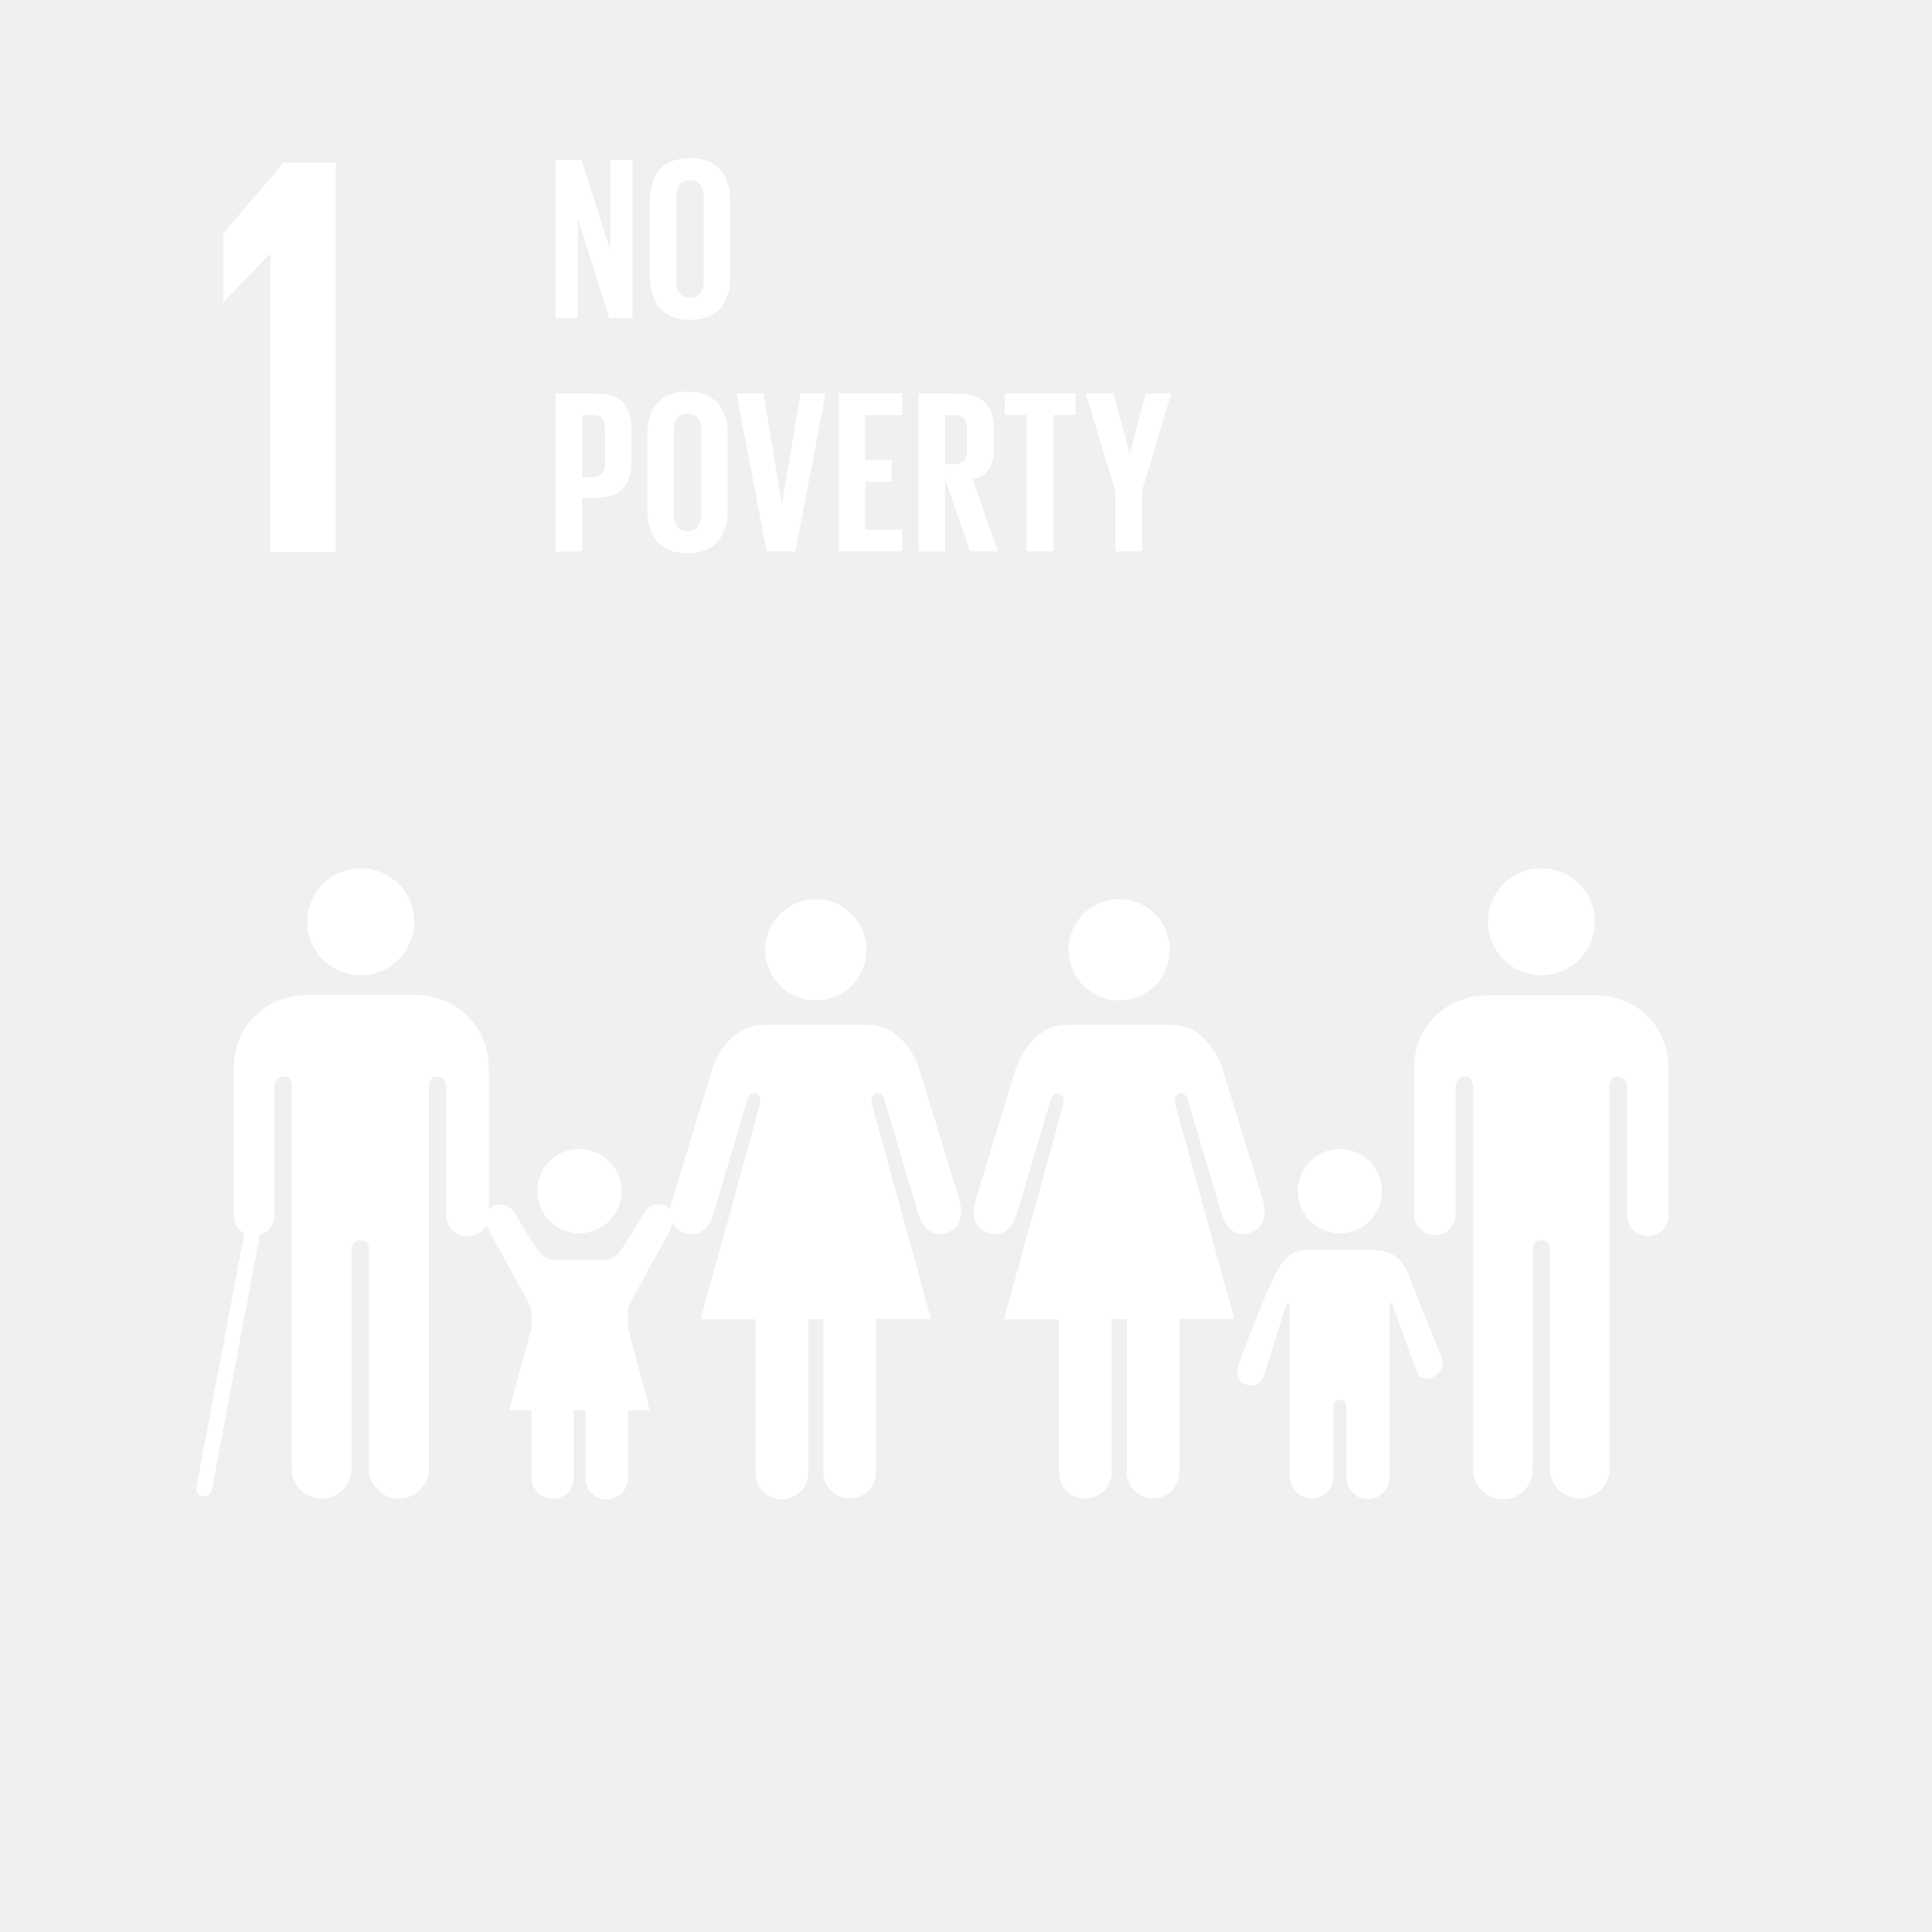
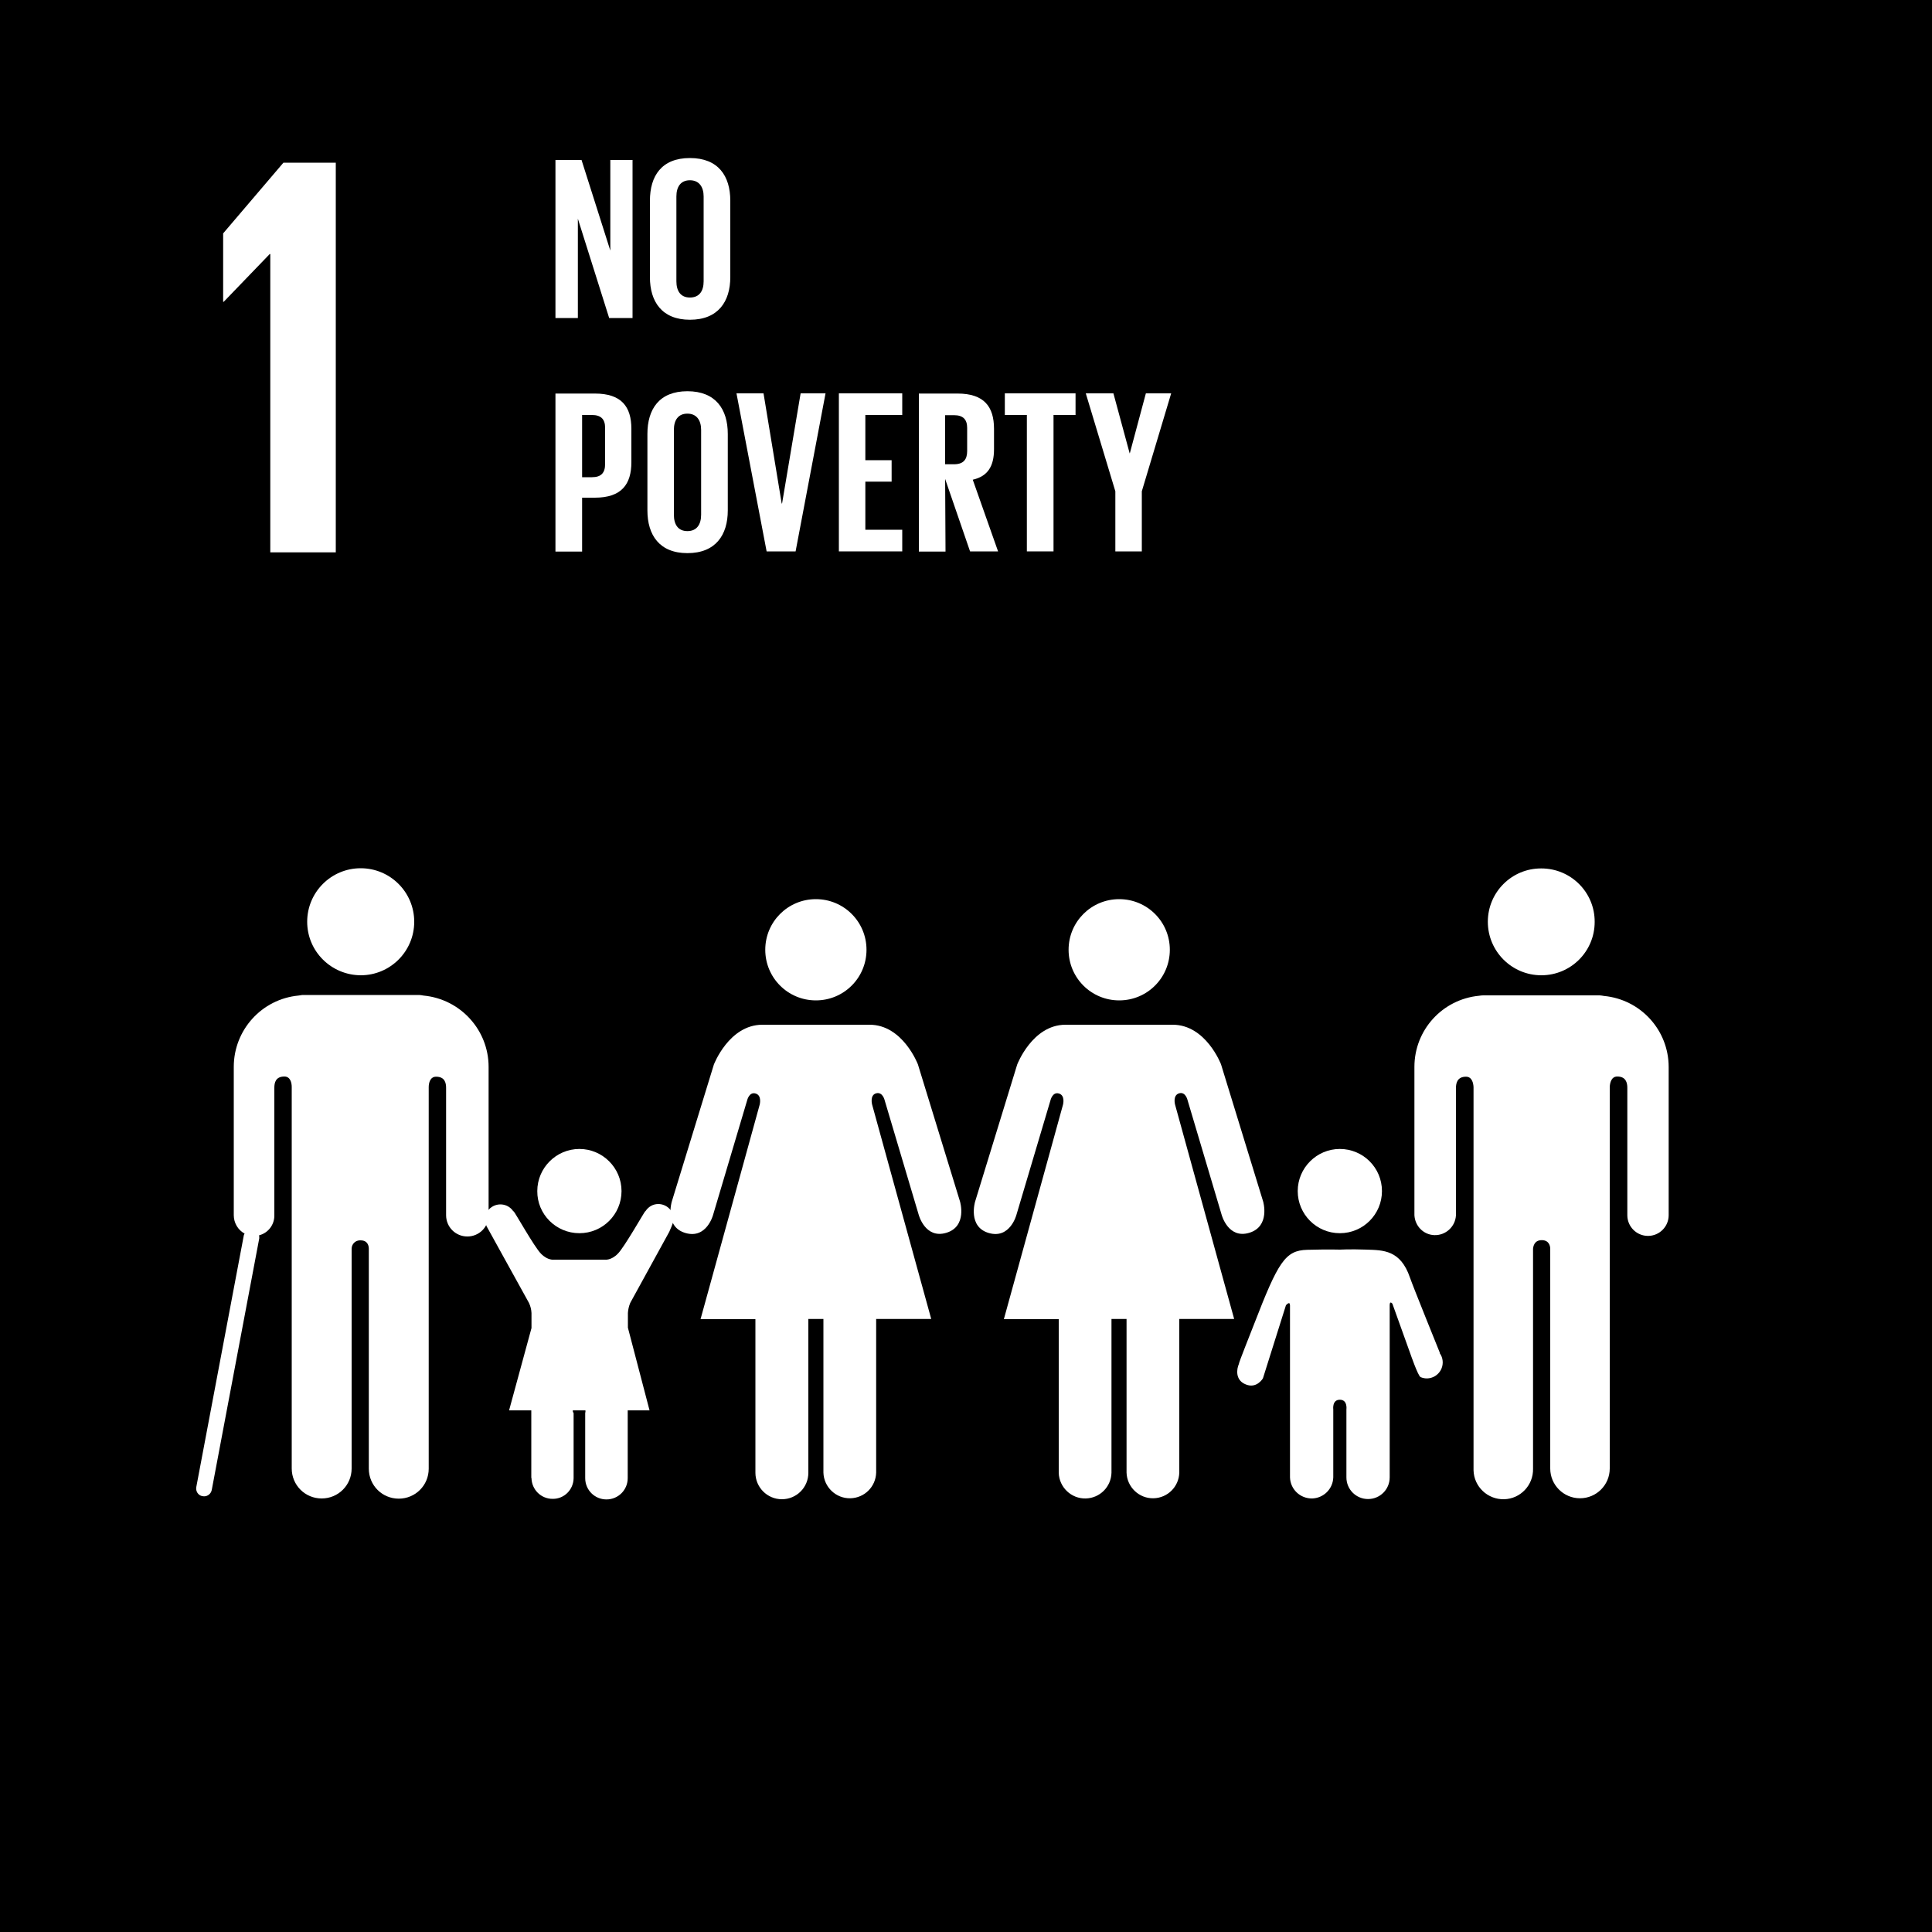
- <svg xmlns="http://www.w3.org/2000/svg" id="Layer_1" data-name="Layer 1" viewBox="0 0 1000 1000" focusable="false">
-   <link type="text/css" rel="stylesheet" id="dark-mode-general-link" />
-   <link type="text/css" rel="stylesheet" id="dark-mode-custom-link" />
-   <style type="text/css" id="dark-mode-custom-style" />
-   <defs>
-     <style>
- 
-      .cls-2 {
-        fill: #fff;
-      }
-    </style>
-   </defs>
-   <polygon class="cls-2" points="299.13 113.19 299.13 164.56 287.55 164.56 287.55 82.8 301.04 82.8 315.89 129.72 315.89 82.8 327.35 82.8 327.35 164.56 315.29 164.56 299.13 113.19" />
-   <path class="cls-2" d="M357.12,165.54c14.61,0,20.86-9.41,20.86-22.08V103.91c0-12.8-6.25-22.07-20.86-22.07s-20.74,9.27-20.74,22.07v39.55c0,12.67,6.27,22.08,20.74,22.08m-7-63.81c0-5,2.17-8.43,7-8.43s7.12,3.48,7.12,8.43v43.9c0,5-2.18,8.44-7.12,8.44s-7-3.49-7-8.44Z" />
-   <path fill="currentColor" class="cls-2" d="M301.3,257.64h6.62c13.88,0,18.94-7,18.94-18.45V222c0-11.46-5.06-18.34-18.94-18.34H287.55v81.77H301.3Zm0-42.81h5.06c4.71,0,6.75,2.18,6.75,6.63v18.8c0,4.48-2,6.77-6.75,6.77H301.3Z" />
-   <path class="cls-2" d="M355.8,286.34c14.61,0,20.87-9.4,20.87-22.06V224.71c0-12.78-6.26-22.06-20.87-22.06s-20.74,9.28-20.74,22.06v39.57c0,12.66,6.27,22.06,20.74,22.06m-7-63.79c0-5,2.16-8.44,7-8.44s7.13,3.49,7.13,8.44v43.89c0,4.95-2.18,8.45-7.13,8.45s-7-3.5-7-8.45Z" />
-   <polygon class="cls-2" points="411.75 285.38 427.31 203.61 414.4 203.61 404.75 260.65 404.62 260.65 395.22 203.61 381.23 203.61 396.79 285.38 411.75 285.38" />
-   <polygon class="cls-2" points="466.98 274.17 447.93 274.17 447.93 249.31 461.55 249.31 461.55 238.22 447.93 238.22 447.93 214.83 466.98 214.83 466.98 203.61 434.18 203.61 434.18 285.38 466.98 285.38 466.98 274.17" />
-   <path class="cls-2" d="M489.16,247.87l12.9,37.51h14.48l-13.15-37.15c7.84-1.8,11-7,11-15.8V222c0-11.46-5.07-18.34-18.94-18.34h-20v81.77h13.76Zm0-33h4.57c4.71,0,6.76,2.18,6.76,6.63v12c0,4.35-2.05,6.75-6.76,6.75h-4.57Z" />
-   <polygon class="cls-2" points="531.48 285.38 545.35 285.38 545.35 214.83 556.69 214.83 556.69 203.61 520.14 203.61 520.14 214.83 531.48 214.83 531.48 285.38" />
-   <polygon class="cls-2" points="577.29 285.38 591.04 285.38 591.04 254.27 606.23 203.61 593.09 203.61 584.78 234.6 584.66 234.6 576.33 203.61 561.99 203.61 577.29 254.27 577.29 285.38" />
-   <polygon class="cls-2" points="139.62 131.52 139.92 131.52 139.92 285.86 173.81 285.86 173.81 84.23 146.74 84.23 115.53 120.81 115.53 156.19 115.83 156.19 139.62 131.52" />
+ <svg xmlns="http://www.w3.org/2000/svg" version="1.1" id="Layer_1" x="0px" y="0px" viewBox="0 0 1000 1000" style="enable-background:new 0 0 1000 1000;" xml:space="preserve">
+   <style type="text/css">
+ 	.st0{fill:#FFFFFF;}
+ </style>
+   <rect y="0" width="1000" height="1000" />
+   <polygon class="st0" points="299.1,113.2 299.1,164.6 287.5,164.6 287.5,82.8 301,82.8 315.9,129.7 315.9,82.8 327.4,82.8   327.4,164.6 315.3,164.6 " />
+   <path class="st0" d="M357.1,165.5c14.6,0,20.9-9.4,20.9-22.1v-39.5c0-12.8-6.2-22.1-20.9-22.1s-20.7,9.3-20.7,22.1v39.6  C336.4,156.1,342.6,165.5,357.1,165.5 M350.1,101.7c0-5,2.2-8.4,7-8.4s7.1,3.5,7.1,8.4v43.9c0,5-2.2,8.4-7.1,8.4s-7-3.5-7-8.4V101.7  z" />
+   <path class="st0" d="M301.3,257.6h6.6c13.9,0,18.9-7,18.9-18.4V222c0-11.5-5.1-18.3-18.9-18.3h-20.4v81.8h13.8V257.6z M301.3,214.8  h5.1c4.7,0,6.8,2.2,6.8,6.6v18.8c0,4.5-2,6.8-6.8,6.8h-5.1V214.8z" />
+   <path class="st0" d="M355.8,286.3c14.6,0,20.9-9.4,20.9-22.1v-39.6c0-12.8-6.3-22.1-20.9-22.1s-20.7,9.3-20.7,22.1v39.6  C335.1,276.9,341.3,286.3,355.8,286.3 M348.8,222.5c0-5,2.2-8.4,7-8.4s7.1,3.5,7.1,8.4v43.9c0,5-2.2,8.5-7.1,8.5s-7-3.5-7-8.5V222.5  z" />
+   <polygon class="st0" points="411.8,285.4 427.3,203.6 414.4,203.6 404.8,260.6 404.6,260.6 395.2,203.6 381.2,203.6 396.8,285.4 " />
+   <polygon class="st0" points="467,274.2 447.9,274.2 447.9,249.3 461.5,249.3 461.5,238.2 447.9,238.2 447.9,214.8 467,214.8   467,203.6 434.2,203.6 434.2,285.4 467,285.4 " />
+   <path class="st0" d="M489.2,247.9l12.9,37.5h14.5l-13.1-37.1c7.8-1.8,11-7,11-15.8V222c0-11.5-5.1-18.3-18.9-18.3h-20v81.8h13.8  L489.2,247.9z M489.2,214.9h4.6c4.7,0,6.8,2.2,6.8,6.6v12c0,4.4-2,6.8-6.8,6.8h-4.6V214.9z" />
+   <polygon class="st0" points="531.5,285.4 545.3,285.4 545.3,214.8 556.7,214.8 556.7,203.6 520.1,203.6 520.1,214.8 531.5,214.8 " />
+   <polygon class="st0" points="577.3,285.4 591,285.4 591,254.3 606.2,203.6 593.1,203.6 584.8,234.6 584.7,234.6 576.3,203.6   562,203.6 577.3,254.3 " />
+   <polygon class="st0" points="139.6,131.5 139.9,131.5 139.9,285.9 173.8,285.9 173.8,84.2 146.7,84.2 115.5,120.8 115.5,156.2   115.8,156.2 " />
  <g>
-     <path class="cls-2" d="M770.13,477.09a27.67,27.67,0,1,1,27.7,27.69,27.7,27.7,0,0,1-27.7-27.69" />
-     <path class="cls-2" d="M830.15,515.45a36.89,36.89,0,0,1,33.5,36.77V629a10.73,10.73,0,0,1-21.46,0V563.05c0-2.48-.71-5.82-5.23-5.82-3.13,0-3.78,3.31-3.89,5.42V760.19a15.43,15.43,0,0,1-30.86,0V646.36c0-1.26-.46-4.52-4.38-4.52h0c-3.93,0-4.41,3.26-4.45,4.52V760.19a15.42,15.42,0,1,1-30.83,0V562.65c-.1-2.11-.78-5.42-3.88-5.42-4.54,0-5.23,3.34-5.23,5.82V629A10.73,10.73,0,0,1,732,629V552.22a36.91,36.91,0,0,1,33.55-36.77,15.26,15.26,0,0,1,2-.17H828a16.4,16.4,0,0,1,2.11.17" />
+     <path class="st0" d="M770.1,477.1c0-15.3,12.4-27.7,27.7-27.6c15.3,0,27.7,12.4,27.6,27.7c0,15.3-12.4,27.6-27.6,27.6   C782.5,504.8,770.1,492.4,770.1,477.1" />
+     <path class="st0" d="M830.2,515.5c19,1.8,33.5,17.7,33.5,36.8V629c0,5.9-4.8,10.7-10.7,10.7c-5.9,0-10.7-4.8-10.7-10.7v-66   c0-2.5-0.7-5.8-5.2-5.8c-3.1,0-3.8,3.3-3.9,5.4v197.5c0,8.5-6.9,15.4-15.4,15.4c-8.5,0-15.4-6.9-15.4-15.4V646.4   c0-1.3-0.5-4.5-4.4-4.5l0,0c-3.9,0-4.4,3.3-4.5,4.5v113.8c0.2,8.5-6.5,15.6-15,15.8s-15.6-6.5-15.8-15c0-0.3,0-0.5,0-0.8V562.7   c-0.1-2.1-0.8-5.4-3.9-5.4c-4.5,0-5.2,3.3-5.2,5.8V629c-0.3,5.9-5.3,10.5-11.2,10.3c-5.6-0.2-10-4.7-10.3-10.3v-76.8   c0-19.1,14.5-35,33.5-36.8c0.7-0.1,1.3-0.2,2-0.2H828C828.7,515.3,829.4,515.3,830.2,515.5" />
  </g>
  <g>
-     <path class="cls-2" d="M605.5,491.63a26.21,26.21,0,1,0-26.19,26.22,26.21,26.21,0,0,0,26.19-26.22" />
-     <path class="cls-2" d="M526.48,551,504.69,622s-3.88,13,7.15,16.25,14.31-9.44,14.31-9.44l17.57-59.21s1-4.56,4.38-3.57,2.14,5.85,2.14,5.85l-30.58,111H548.1v79.47a13.66,13.66,0,0,0,27.31,0V682.79h7.76v79.47a13.67,13.67,0,0,0,27.33,0V682.79h28.43l-30.56-111S607.08,567,610.5,566s4.38,3.57,4.38,3.57l17.57,59.21s3.34,12.69,14.3,9.44S653.9,622,653.9,622L632.11,551s-7.78-20.51-25-20.51H551.53c-17.24,0-25,20.51-25,20.51" />
+     <path class="st0" d="M605.5,491.6c0-14.5-11.7-26.2-26.2-26.2c-14.5,0-26.2,11.7-26.2,26.2s11.7,26.2,26.2,26.2c0,0,0,0,0,0   C593.8,517.8,605.5,506.1,605.5,491.6" />
+     <path class="st0" d="M526.5,551l-21.8,71c0,0-3.9,13,7.1,16.2s14.3-9.4,14.3-9.4l17.6-59.2c0,0,1-4.6,4.4-3.6s2.1,5.8,2.1,5.8   l-30.6,111h28.4v79.5c0.2,7.5,6.5,13.5,14,13.3c7.3-0.2,13.1-6,13.3-13.3v-79.6h7.8v79.5c0.2,7.5,6.5,13.5,14,13.3   c7.3-0.2,13.1-6,13.3-13.3v-79.5h28.4l-30.6-111c0,0-1.3-4.8,2.1-5.8s4.4,3.6,4.4,3.6l17.6,59.2c0,0,3.3,12.7,14.3,9.4   s7.2-16.2,7.2-16.2l-21.8-71c0,0-7.8-20.5-25-20.5h-55.6C534.3,530.5,526.5,551,526.5,551" />
  </g>
  <g>
-     <path class="cls-2" d="M448.49,491.63a26.21,26.21,0,1,0-26.2,26.22,26.22,26.22,0,0,0,26.2-26.22" />
-     <path class="cls-2" d="M369.46,551,347.68,622s-3.9,13,7.14,16.25,14.31-9.44,14.31-9.44l17.57-59.21s.95-4.56,4.38-3.57,2.13,5.85,2.13,5.85l-30.57,111h28.44v79.47a13.66,13.66,0,0,0,27.32,0V682.79h7.76v79.47a13.66,13.66,0,0,0,27.31,0V682.79h28.45l-30.56-111s-1.3-4.87,2.11-5.85,4.39,3.57,4.39,3.57l17.56,59.21s3.34,12.69,14.31,9.44S496.87,622,496.87,622L475.08,551s-7.77-20.51-25-20.51H394.51c-17.23,0-25.05,20.51-25.05,20.51" />
+     <path class="st0" d="M448.5,491.6c0-14.5-11.7-26.2-26.2-26.2c-14.5,0-26.2,11.7-26.2,26.2c0,14.5,11.7,26.2,26.2,26.2l0,0   C436.8,517.8,448.5,506.1,448.5,491.6" />
+     <path class="st0" d="M369.5,551l-21.8,71c0,0-3.9,13,7.1,16.2s14.3-9.4,14.3-9.4l17.6-59.2c0,0,1-4.6,4.4-3.6s2.1,5.8,2.1,5.8   l-30.6,111h28.4v79.5c0,7.5,6.1,13.7,13.7,13.7s13.7-6.1,13.7-13.7l0,0v-79.6h7.8v79.5c0.2,7.5,6.5,13.5,14,13.3   c7.3-0.2,13.1-6,13.3-13.3v-79.5h28.5l-30.6-111c0,0-1.3-4.9,2.1-5.8s4.4,3.6,4.4,3.6l17.6,59.2c0,0,3.3,12.7,14.3,9.4   s7.1-16.2,7.1-16.2l-21.8-71c0,0-7.8-20.5-25-20.5h-55.6C377.3,530.5,369.5,551,369.5,551" />
  </g>
  <g>
-     <path class="cls-2" d="M693.54,638.35a21.82,21.82,0,1,0-21.82-21.84,21.8,21.8,0,0,0,21.82,21.84" />
-     <path class="cls-2" d="M641.23,706.13c-1.07,2.55-1.94,8,3.18,10.32,6,2.76,9.35-3,9.35-3l11.86-37.83s2.06-2.53,2.06.09v89.05h.05a11.2,11.2,0,0,0,22.39,0V729.57s-.65-5,3.36-5,3.38,5,3.38,5v35.15a11.22,11.22,0,0,0,22.44,0V675.67c0-2.62,1.38-.75,1.38-.75l9.3,25.9s4,11.57,5.28,12.08a8.26,8.26,0,0,0,10.81-4.47,8.16,8.16,0,0,0-.88-8l.08-.08c-.27-.84-13.9-34.26-15.5-38.95-4.92-14.37-13.88-14.24-22.5-14.48s-13.79,0-13.79,0-5.51-.22-16.9.11-15,6.19-27.51,38.46c-1.79,4.65-7.84,19.68-7.92,20.58Z" />
+     <path class="st0" d="M693.5,638.3c12.1,0,21.8-9.8,21.8-21.8c0-12.1-9.8-21.8-21.8-21.8c-12,0-21.8,9.8-21.8,21.8   C671.7,628.5,681.4,638.3,693.5,638.3C693.5,638.3,693.5,638.3,693.5,638.3" />
+     <path class="st0" d="M641.2,706.1c-1.1,2.5-1.9,8,3.2,10.3c6,2.8,9.3-3,9.3-3l11.9-37.8c0,0,2.1-2.5,2.1,0.1v89h0   c0.2,6.2,5.3,11,11.5,10.9c5.9-0.2,10.7-4.9,10.9-10.9v-35.2c0,0-0.7-5,3.4-5s3.4,5,3.4,5v35.2c0,6.2,5,11.2,11.2,11.2   c6.2,0,11.2-5,11.2-11.2v-89.1c0-2.6,1.4-0.8,1.4-0.8l9.3,25.9c0,0,4,11.6,5.3,12.1c4.2,1.8,9-0.2,10.8-4.4c0,0,0,0,0,0   c1.1-2.6,0.8-5.7-0.9-8l0.1-0.1c-0.3-0.8-13.9-34.3-15.5-39c-4.9-14.4-13.9-14.2-22.5-14.5s-13.8,0-13.8,0s-5.5-0.2-16.9,0.1   s-15,6.2-27.5,38.5C647.3,690.1,641.2,705.2,641.2,706.1L641.2,706.1z" />
  </g>
  <g>
-     <path class="cls-2" d="M186.66,504.78A27.69,27.69,0,1,0,159,477.09,27.72,27.72,0,0,0,186.66,504.78Z" />
-     <path class="cls-2" d="M219.22,515.31A18.06,18.06,0,0,0,217,515h-60.5a13.66,13.66,0,0,0-2,.31A37,37,0,0,0,121,552.22V629a10.66,10.66,0,0,0,5.61,9.46,4.07,4.07,0,0,0-.36.94l-24.6,130.3a4,4,0,0,0,3.22,4.74,3.81,3.81,0,0,0,.75.07,4.05,4.05,0,0,0,4-3.31l24.58-130.3a4,4,0,0,0-.15-1.51A10.62,10.62,0,0,0,142,629V563.05c0-2.48.65-5.82,5.17-5.82,3.12,0,3.83,3.31,3.83,5.42V760.19a15.5,15.5,0,0,0,31,0V646.36a4.3,4.3,0,0,1,4.66-4.36h0c3.93,0,4.33,3.1,4.33,4.36V760.19a15.5,15.5,0,0,0,31,0V562.65c0-2.11.74-5.42,3.83-5.42,4.55,0,5.17,3.34,5.17,5.82V629a11,11,0,0,0,22,0V552.22A37.25,37.25,0,0,0,219.22,515.31Z" />
+     <path class="st0" d="M186.7,504.8c15.3,0,27.7-12.4,27.7-27.7c0-15.3-12.4-27.7-27.7-27.7S159,461.8,159,477.1c0,0,0,0,0,0   C159,492.4,171.4,504.7,186.7,504.8z" />
+     <path class="st0" d="M219.2,515.3c-0.7-0.1-1.5-0.3-2.2-0.3h-60.5c-0.7,0.1-1.3,0.2-2,0.3c-19,1.8-33.5,17.8-33.5,36.9V629   c0,3.9,2.1,7.6,5.6,9.5c-0.2,0.3-0.3,0.6-0.4,0.9l-24.6,130.3c-0.4,2.2,1,4.3,3.1,4.7c0,0,0.1,0,0.1,0c0.2,0,0.5,0.1,0.8,0.1   c2,0,3.6-1.4,4-3.3l24.6-130.3c0-0.5,0-1-0.1-1.5c4.7-1.2,8-5.5,7.9-10.4v-66c0-2.5,0.6-5.8,5.2-5.8c3.1,0,3.8,3.3,3.8,5.4v197.5   c0,8.6,6.9,15.5,15.5,15.5s15.5-6.9,15.5-15.5V646.4c0-2.4,1.8-4.3,4.2-4.4c0.1,0,0.3,0,0.4,0l0,0c3.9,0,4.3,3.1,4.3,4.4v113.8   c0,8.6,6.9,15.5,15.5,15.5s15.5-6.9,15.5-15.5V562.7c0-2.1,0.7-5.4,3.8-5.4c4.6,0,5.2,3.3,5.2,5.8V629c0,6.1,4.9,11,11,11   s11-4.9,11-11v-76.8C252.9,533.1,238.3,517.1,219.2,515.3z" />
  </g>
  <g>
-     <path class="cls-2" d="M326.16,674.41l20.25-36.75s2.44-5.28,2.44-6.54a8,8,0,0,0-14.72-4.21l-.09,0c-.64.55-10.83,18.63-14.19,22-3.55,3.59-6.74,3.14-6.74,3.14H286.67s-3.2.45-6.74-3.14c-3.4-3.36-13.54-21.47-14.19-22l-.07.06A8,8,0,0,0,251,631.11a14.41,14.41,0,0,0,.78,3.49l21.95,39.81a14.62,14.62,0,0,1,1.29,5.25v7.84L263.5,730H275v35h.15a10.94,10.94,0,0,0,10.94,10.83A10.81,10.81,0,0,0,297,765.14V731.41a1.8,1.8,0,0,1-.38-1.41h6.5a3.39,3.39,0,0,1-.12,1.41v33.73a11,11,0,0,0,22,0V730h11.29L325,687.25v-7.59A15.92,15.92,0,0,1,326.16,674.41Z" />
-     <path class="cls-2" d="M299.88,638.35a21.82,21.82,0,1,0-21.81-21.84A21.8,21.8,0,0,0,299.88,638.35Z" />
+     <path class="st0" d="M326.2,674.4l20.2-36.8c0,0,2.4-5.3,2.4-6.5c-0.1-4.4-3.7-7.9-8.1-7.9c-2.7,0-5.1,1.4-6.6,3.7H334   c-0.6,0.5-10.8,18.6-14.2,22c-3.5,3.6-6.7,3.1-6.7,3.1h-26.4c0,0-3.2,0.5-6.7-3.1c-3.4-3.4-13.5-21.5-14.2-22l-0.1,0.1   c-2.4-3.7-7.4-4.7-11.1-2.3c-2.2,1.4-3.5,3.8-3.6,6.4c0.1,1.2,0.4,2.4,0.8,3.5l22,39.8c0.8,1.7,1.2,3.4,1.3,5.2v7.8L263.5,730H275   v35h0.1c0.1,6,4.9,10.8,10.9,10.8c6,0.1,10.8-4.7,10.9-10.7v-33.7c-0.3-0.4-0.5-0.9-0.4-1.4h6.5c0.1,0.5,0,1-0.1,1.4v33.7   c0,6.1,4.9,11,11,11s11-4.9,11-11V730h11.3L325,687.2v-7.6C325.1,677.9,325.5,676.1,326.2,674.4z" />
+     <path class="st0" d="M299.9,638.3c12.1,0,21.8-9.8,21.8-21.8s-9.8-21.8-21.8-21.8c-12,0-21.8,9.8-21.8,21.8   C278,628.5,287.8,638.3,299.9,638.3C299.8,638.3,299.9,638.3,299.9,638.3z" />
  </g>
</svg>
